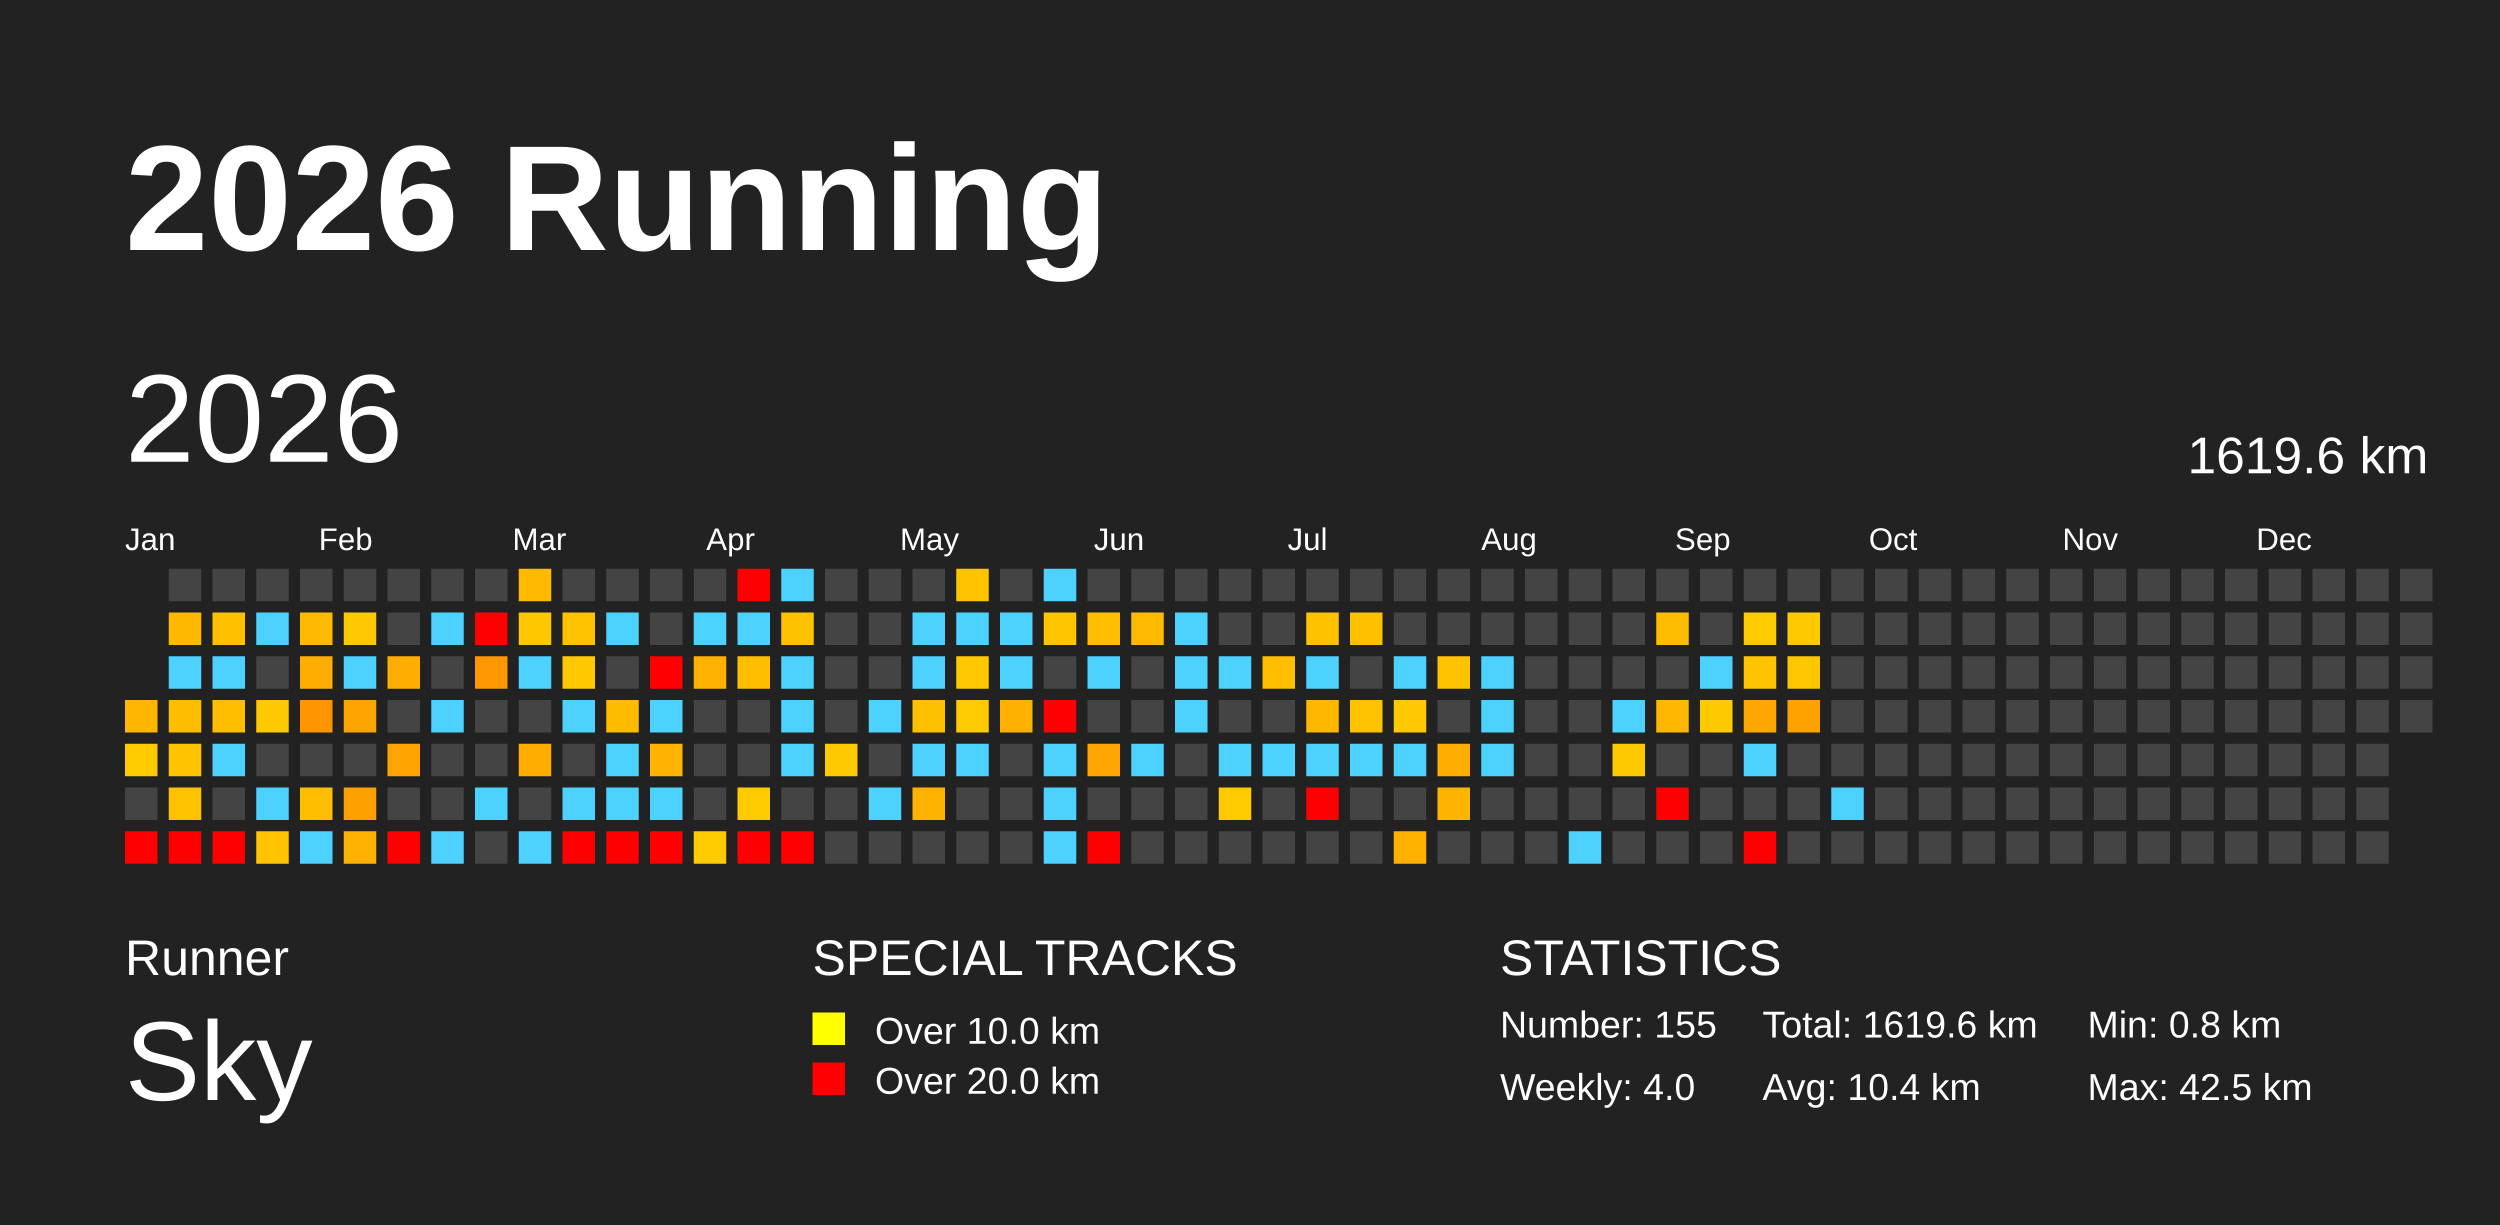
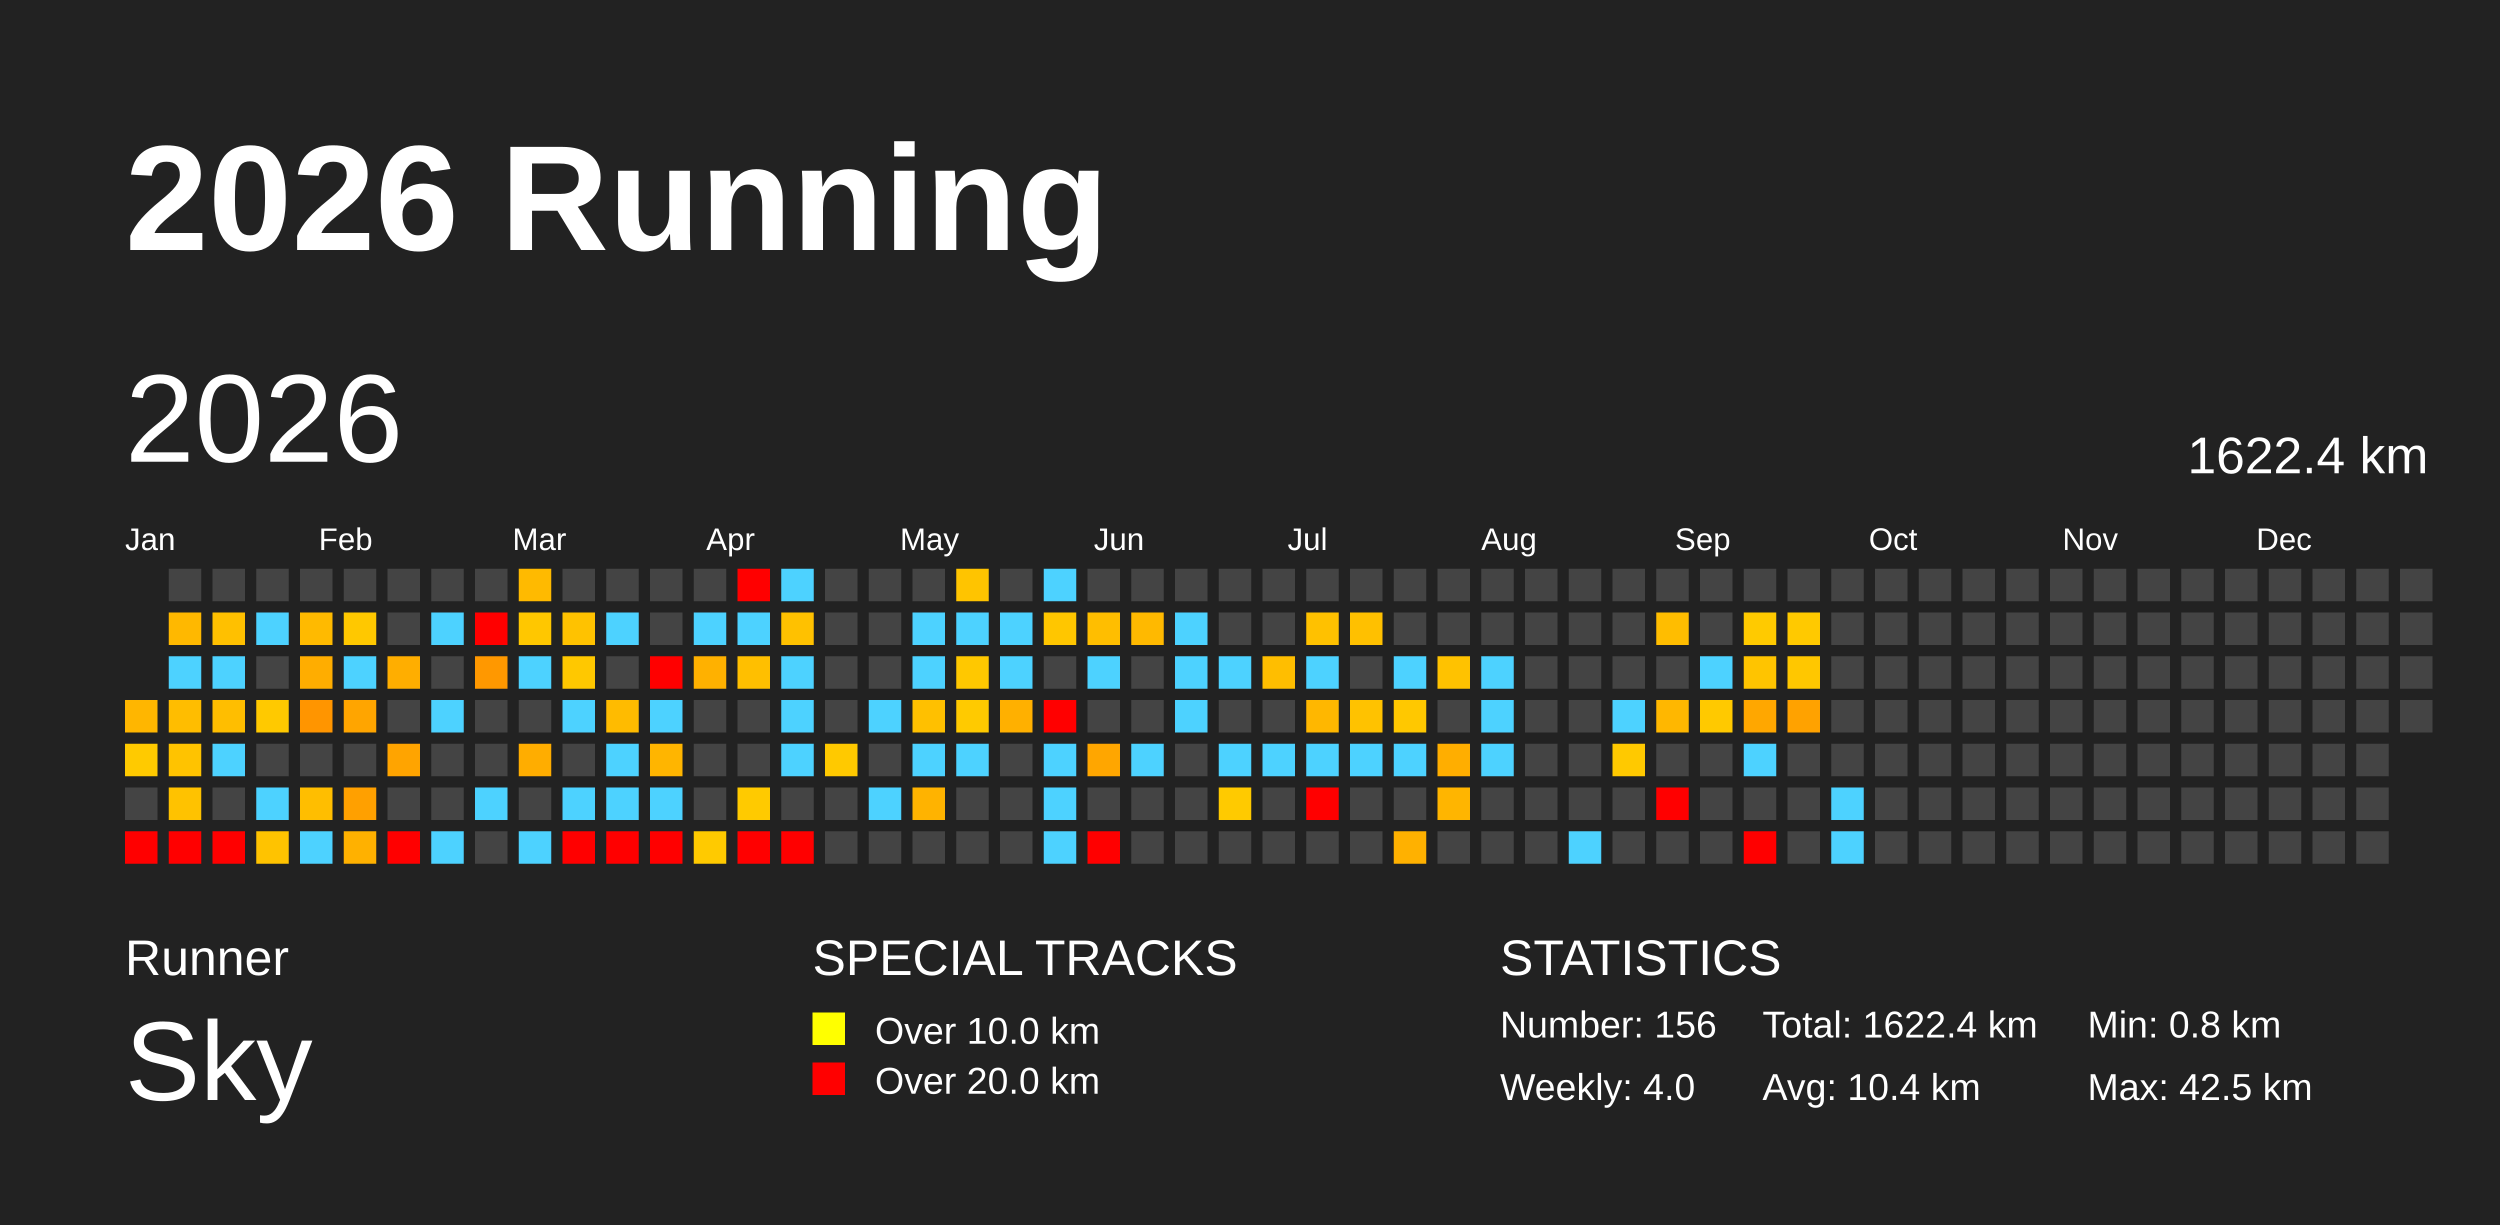
<svg xmlns="http://www.w3.org/2000/svg" baseProfile="full" height="98mm" version="1.1" viewBox="0,0,200,98" width="200mm">
  <defs />
  <rect fill="#222222" height="98" width="200" x="0" y="0" />
  <text fill="#FFFFFF" style="font-size:12px; font-family:Arial; font-weight:bold;" x="10" y="20">2026 Running</text>
  <text fill="#FFFFFF" style="font-size:4px; font-family:Arial" x="10" y="78">Runner</text>
  <text fill="#FFFFFF" style="font-size:9px; font-family:Arial" x="10" y="88">Sky</text>
  <text fill="#FFFFFF" style="font-size:4px; font-family:Arial" x="65" y="78">SPECIAL TRACKS</text>
  <rect fill="yellow" height="2.6" width="2.6" x="65" y="81" />
  <text fill="#FFFFFF" style="font-size:3px; font-family:Arial" x="70" y="83.5">Over 10.0 km</text>
  <rect fill="red" height="2.6" width="2.6" x="65" y="85" />
  <text fill="#FFFFFF" style="font-size:3px; font-family:Arial" x="70" y="87.5">Over 20.0 km</text>
  <text fill="#FFFFFF" style="font-size:4px; font-family:Arial" x="120" y="78">STATISTICS</text>
-   <text fill="#FFFFFF" style="font-size:3px; font-family:Arial" x="120" y="83">Number: 155</text>
+   <text fill="#FFFFFF" style="font-size:3px; font-family:Arial" x="120" y="83">Number: 156</text>
  <text fill="#FFFFFF" style="font-size:3px; font-family:Arial" x="120" y="88">Weekly: 4.0</text>
-   <text fill="#FFFFFF" style="font-size:3px; font-family:Arial" x="141" y="83">Total: 1619.6 km</text>
+   <text fill="#FFFFFF" style="font-size:3px; font-family:Arial" x="141" y="83">Total: 1622.4 km</text>
  <text fill="#FFFFFF" style="font-size:3px; font-family:Arial" x="141" y="88">Avg: 10.4 km</text>
  <text fill="#FFFFFF" style="font-size:3px; font-family:Arial" x="167" y="83">Min: 0.8 km</text>
  <text fill="#FFFFFF" style="font-size:3px; font-family:Arial" x="167" y="88">Max: 42.5 km</text>
  <text dominant-baseline="hanging" fill="#FFFFFF" style="font-size:10.0px; font-family:Arial;" x="10" y="30">2026</text>
-   <text dominant-baseline="hanging" fill="#FFFFFF" style="font-size:4.125px; font-family:Arial;" x="175" y="35">1619.6 km</text>
+   <text dominant-baseline="hanging" fill="#FFFFFF" style="font-size:4.125px; font-family:Arial;" x="175" y="35">1622.4 km</text>
  <text fill="#FFFFFF" style="font-size:2.5px; font-family:Arial" x="10.0" y="44">Jan</text>
  <text fill="#FFFFFF" style="font-size:2.5px; font-family:Arial" x="25.5" y="44">Feb</text>
  <text fill="#FFFFFF" style="font-size:2.5px; font-family:Arial" x="41.0" y="44">Mar</text>
  <text fill="#FFFFFF" style="font-size:2.5px; font-family:Arial" x="56.5" y="44">Apr</text>
  <text fill="#FFFFFF" style="font-size:2.5px; font-family:Arial" x="72.0" y="44">May</text>
  <text fill="#FFFFFF" style="font-size:2.5px; font-family:Arial" x="87.5" y="44">Jun</text>
  <text fill="#FFFFFF" style="font-size:2.5px; font-family:Arial" x="103.0" y="44">Jul</text>
  <text fill="#FFFFFF" style="font-size:2.5px; font-family:Arial" x="118.5" y="44">Aug</text>
  <text fill="#FFFFFF" style="font-size:2.5px; font-family:Arial" x="134.0" y="44">Sep</text>
  <text fill="#FFFFFF" style="font-size:2.5px; font-family:Arial" x="149.5" y="44">Oct</text>
  <text fill="#FFFFFF" style="font-size:2.5px; font-family:Arial" x="165.0" y="44">Nov</text>
  <text fill="#FFFFFF" style="font-size:2.5px; font-family:Arial" x="180.5" y="44">Dec</text>
  <rect fill="#ffb600" height="2.6" width="2.6" x="10.0" y="56.0" />
  <rect fill="#ffca00" height="2.6" width="2.6" x="10.0" y="59.5" />
  <rect fill="#444444" height="2.6" width="2.6" x="10.0" y="63.0" />
  <rect fill="red" height="2.6" width="2.6" x="10.0" y="66.5" />
  <rect fill="#444444" height="2.6" width="2.6" x="13.5" y="45.5" />
  <rect fill="#ffb800" height="2.6" width="2.6" x="13.5" y="49.0" />
  <rect fill="#4dd2ff" height="2.6" width="2.6" x="13.5" y="52.5" />
  <rect fill="#ffbd00" height="2.6" width="2.6" x="13.5" y="56.0" />
  <rect fill="#ffc300" height="2.6" width="2.6" x="13.5" y="59.5" />
  <rect fill="#ffc200" height="2.6" width="2.6" x="13.5" y="63.0" />
  <rect fill="red" height="2.6" width="2.6" x="13.5" y="66.5" />
  <rect fill="#444444" height="2.6" width="2.6" x="17.0" y="45.5" />
  <rect fill="#ffc000" height="2.6" width="2.6" x="17.0" y="49.0" />
  <rect fill="#4dd2ff" height="2.6" width="2.6" x="17.0" y="52.5" />
  <rect fill="#ffbe00" height="2.6" width="2.6" x="17.0" y="56.0" />
  <rect fill="#4dd2ff" height="2.6" width="2.6" x="17.0" y="59.5" />
  <rect fill="#444444" height="2.6" width="2.6" x="17.0" y="63.0" />
  <rect fill="red" height="2.6" width="2.6" x="17.0" y="66.5" />
  <rect fill="#444444" height="2.6" width="2.6" x="20.5" y="45.5" />
  <rect fill="#4dd2ff" height="2.6" width="2.6" x="20.5" y="49.0" />
  <rect fill="#444444" height="2.6" width="2.6" x="20.5" y="52.5" />
  <rect fill="#ffc900" height="2.6" width="2.6" x="20.5" y="56.0" />
  <rect fill="#444444" height="2.6" width="2.6" x="20.5" y="59.5" />
  <rect fill="#4dd2ff" height="2.6" width="2.6" x="20.5" y="63.0" />
  <rect fill="#ffc300" height="2.6" width="2.6" x="20.5" y="66.5" />
  <rect fill="#444444" height="2.6" width="2.6" x="24.0" y="45.5" />
  <rect fill="#ffba00" height="2.6" width="2.6" x="24.0" y="49.0" />
  <rect fill="#ffad00" height="2.6" width="2.6" x="24.0" y="52.5" />
  <rect fill="#ff9500" height="2.6" width="2.6" x="24.0" y="56.0" />
  <rect fill="#444444" height="2.6" width="2.6" x="24.0" y="59.5" />
  <rect fill="#ffbe00" height="2.6" width="2.6" x="24.0" y="63.0" />
  <rect fill="#4dd2ff" height="2.6" width="2.6" x="24.0" y="66.5" />
  <rect fill="#444444" height="2.6" width="2.6" x="27.5" y="45.5" />
  <rect fill="#ffc800" height="2.6" width="2.6" x="27.5" y="49.0" />
  <rect fill="#4dd2ff" height="2.6" width="2.6" x="27.5" y="52.5" />
  <rect fill="#ffa500" height="2.6" width="2.6" x="27.5" y="56.0" />
  <rect fill="#444444" height="2.6" width="2.6" x="27.5" y="59.5" />
  <rect fill="#ffa000" height="2.6" width="2.6" x="27.5" y="63.0" />
  <rect fill="#ffb100" height="2.6" width="2.6" x="27.5" y="66.5" />
  <rect fill="#444444" height="2.6" width="2.6" x="31.0" y="45.5" />
  <rect fill="#444444" height="2.6" width="2.6" x="31.0" y="49.0" />
  <rect fill="#ffae00" height="2.6" width="2.6" x="31.0" y="52.5" />
  <rect fill="#444444" height="2.6" width="2.6" x="31.0" y="56.0" />
  <rect fill="#ffa400" height="2.6" width="2.6" x="31.0" y="59.5" />
  <rect fill="#444444" height="2.6" width="2.6" x="31.0" y="63.0" />
  <rect fill="red" height="2.6" width="2.6" x="31.0" y="66.5" />
  <rect fill="#444444" height="2.6" width="2.6" x="34.5" y="45.5" />
  <rect fill="#4dd2ff" height="2.6" width="2.6" x="34.5" y="49.0" />
  <rect fill="#444444" height="2.6" width="2.6" x="34.5" y="52.5" />
  <rect fill="#4dd2ff" height="2.6" width="2.6" x="34.5" y="56.0" />
  <rect fill="#444444" height="2.6" width="2.6" x="34.5" y="59.5" />
  <rect fill="#444444" height="2.6" width="2.6" x="34.5" y="63.0" />
  <rect fill="#4dd2ff" height="2.6" width="2.6" x="34.5" y="66.5" />
  <rect fill="#444444" height="2.6" width="2.6" x="38.0" y="45.5" />
  <rect fill="red" height="2.6" width="2.6" x="38.0" y="49.0" />
  <rect fill="#ff9800" height="2.6" width="2.6" x="38.0" y="52.5" />
  <rect fill="#444444" height="2.6" width="2.6" x="38.0" y="56.0" />
  <rect fill="#444444" height="2.6" width="2.6" x="38.0" y="59.5" />
  <rect fill="#4dd2ff" height="2.6" width="2.6" x="38.0" y="63.0" />
  <rect fill="#444444" height="2.6" width="2.6" x="38.0" y="66.5" />
  <rect fill="#ffba00" height="2.6" width="2.6" x="41.5" y="45.5" />
  <rect fill="#ffc700" height="2.6" width="2.6" x="41.5" y="49.0" />
  <rect fill="#4dd2ff" height="2.6" width="2.6" x="41.5" y="52.5" />
  <rect fill="#444444" height="2.6" width="2.6" x="41.5" y="56.0" />
  <rect fill="#ffad00" height="2.6" width="2.6" x="41.5" y="59.5" />
  <rect fill="#444444" height="2.6" width="2.6" x="41.5" y="63.0" />
  <rect fill="#4dd2ff" height="2.6" width="2.6" x="41.5" y="66.5" />
  <rect fill="#444444" height="2.6" width="2.6" x="45.0" y="45.5" />
  <rect fill="#ffc200" height="2.6" width="2.6" x="45.0" y="49.0" />
  <rect fill="#ffc800" height="2.6" width="2.6" x="45.0" y="52.5" />
  <rect fill="#4dd2ff" height="2.6" width="2.6" x="45.0" y="56.0" />
  <rect fill="#444444" height="2.6" width="2.6" x="45.0" y="59.5" />
  <rect fill="#4dd2ff" height="2.6" width="2.6" x="45.0" y="63.0" />
  <rect fill="red" height="2.6" width="2.6" x="45.0" y="66.5" />
  <rect fill="#444444" height="2.6" width="2.6" x="48.5" y="45.5" />
  <rect fill="#4dd2ff" height="2.6" width="2.6" x="48.5" y="49.0" />
  <rect fill="#444444" height="2.6" width="2.6" x="48.5" y="52.5" />
  <rect fill="#ffbb00" height="2.6" width="2.6" x="48.5" y="56.0" />
  <rect fill="#4dd2ff" height="2.6" width="2.6" x="48.5" y="59.5" />
  <rect fill="#4dd2ff" height="2.6" width="2.6" x="48.5" y="63.0" />
  <rect fill="red" height="2.6" width="2.6" x="48.5" y="66.5" />
  <rect fill="#444444" height="2.6" width="2.6" x="52.0" y="45.5" />
  <rect fill="#444444" height="2.6" width="2.6" x="52.0" y="49.0" />
  <rect fill="red" height="2.6" width="2.6" x="52.0" y="52.5" />
  <rect fill="#4dd2ff" height="2.6" width="2.6" x="52.0" y="56.0" />
  <rect fill="#ffb500" height="2.6" width="2.6" x="52.0" y="59.5" />
  <rect fill="#4dd2ff" height="2.6" width="2.6" x="52.0" y="63.0" />
  <rect fill="red" height="2.6" width="2.6" x="52.0" y="66.5" />
  <rect fill="#444444" height="2.6" width="2.6" x="55.5" y="45.5" />
  <rect fill="#4dd2ff" height="2.6" width="2.6" x="55.5" y="49.0" />
  <rect fill="#ffb100" height="2.6" width="2.6" x="55.5" y="52.5" />
  <rect fill="#444444" height="2.6" width="2.6" x="55.5" y="56.0" />
  <rect fill="#444444" height="2.6" width="2.6" x="55.5" y="59.5" />
  <rect fill="#444444" height="2.6" width="2.6" x="55.5" y="63.0" />
  <rect fill="#ffca00" height="2.6" width="2.6" x="55.5" y="66.5" />
  <rect fill="red" height="2.6" width="2.6" x="59.0" y="45.5" />
  <rect fill="#4dd2ff" height="2.6" width="2.6" x="59.0" y="49.0" />
  <rect fill="#ffbf00" height="2.6" width="2.6" x="59.0" y="52.5" />
  <rect fill="#444444" height="2.6" width="2.6" x="59.0" y="56.0" />
  <rect fill="#444444" height="2.6" width="2.6" x="59.0" y="59.5" />
  <rect fill="#ffca00" height="2.6" width="2.6" x="59.0" y="63.0" />
  <rect fill="red" height="2.6" width="2.6" x="59.0" y="66.5" />
  <rect fill="#4dd2ff" height="2.6" width="2.6" x="62.5" y="45.5" />
  <rect fill="#ffc100" height="2.6" width="2.6" x="62.5" y="49.0" />
  <rect fill="#4dd2ff" height="2.6" width="2.6" x="62.5" y="52.5" />
  <rect fill="#4dd2ff" height="2.6" width="2.6" x="62.5" y="56.0" />
  <rect fill="#4dd2ff" height="2.6" width="2.6" x="62.5" y="59.5" />
  <rect fill="#444444" height="2.6" width="2.6" x="62.5" y="63.0" />
  <rect fill="red" height="2.6" width="2.6" x="62.5" y="66.5" />
  <rect fill="#444444" height="2.6" width="2.6" x="66.0" y="45.5" />
  <rect fill="#444444" height="2.6" width="2.6" x="66.0" y="49.0" />
  <rect fill="#444444" height="2.6" width="2.6" x="66.0" y="52.5" />
  <rect fill="#444444" height="2.6" width="2.6" x="66.0" y="56.0" />
  <rect fill="#ffc900" height="2.6" width="2.6" x="66.0" y="59.5" />
  <rect fill="#444444" height="2.6" width="2.6" x="66.0" y="63.0" />
  <rect fill="#444444" height="2.6" width="2.6" x="66.0" y="66.5" />
  <rect fill="#444444" height="2.6" width="2.6" x="69.5" y="45.5" />
  <rect fill="#444444" height="2.6" width="2.6" x="69.5" y="49.0" />
  <rect fill="#444444" height="2.6" width="2.6" x="69.5" y="52.5" />
  <rect fill="#4dd2ff" height="2.6" width="2.6" x="69.5" y="56.0" />
  <rect fill="#444444" height="2.6" width="2.6" x="69.5" y="59.5" />
  <rect fill="#4dd2ff" height="2.6" width="2.6" x="69.5" y="63.0" />
  <rect fill="#444444" height="2.6" width="2.6" x="69.5" y="66.5" />
  <rect fill="#444444" height="2.6" width="2.6" x="73.0" y="45.5" />
  <rect fill="#4dd2ff" height="2.6" width="2.6" x="73.0" y="49.0" />
  <rect fill="#4dd2ff" height="2.6" width="2.6" x="73.0" y="52.5" />
  <rect fill="#ffc000" height="2.6" width="2.6" x="73.0" y="56.0" />
  <rect fill="#4dd2ff" height="2.6" width="2.6" x="73.0" y="59.5" />
  <rect fill="#ffb300" height="2.6" width="2.6" x="73.0" y="63.0" />
  <rect fill="#444444" height="2.6" width="2.6" x="73.0" y="66.5" />
  <rect fill="#ffc400" height="2.6" width="2.6" x="76.5" y="45.5" />
  <rect fill="#4dd2ff" height="2.6" width="2.6" x="76.5" y="49.0" />
  <rect fill="#ffc800" height="2.6" width="2.6" x="76.5" y="52.5" />
  <rect fill="#ffca00" height="2.6" width="2.6" x="76.5" y="56.0" />
  <rect fill="#4dd2ff" height="2.6" width="2.6" x="76.5" y="59.5" />
  <rect fill="#444444" height="2.6" width="2.6" x="76.5" y="63.0" />
  <rect fill="#444444" height="2.6" width="2.6" x="76.5" y="66.5" />
  <rect fill="#444444" height="2.6" width="2.6" x="80.0" y="45.5" />
  <rect fill="#4dd2ff" height="2.6" width="2.6" x="80.0" y="49.0" />
  <rect fill="#4dd2ff" height="2.6" width="2.6" x="80.0" y="52.5" />
  <rect fill="#ffb000" height="2.6" width="2.6" x="80.0" y="56.0" />
  <rect fill="#444444" height="2.6" width="2.6" x="80.0" y="59.5" />
  <rect fill="#444444" height="2.6" width="2.6" x="80.0" y="63.0" />
  <rect fill="#444444" height="2.6" width="2.6" x="80.0" y="66.5" />
  <rect fill="#4dd2ff" height="2.6" width="2.6" x="83.5" y="45.5" />
  <rect fill="#ffc600" height="2.6" width="2.6" x="83.5" y="49.0" />
  <rect fill="#444444" height="2.6" width="2.6" x="83.5" y="52.5" />
  <rect fill="red" height="2.6" width="2.6" x="83.5" y="56.0" />
  <rect fill="#4dd2ff" height="2.6" width="2.6" x="83.5" y="59.5" />
  <rect fill="#4dd2ff" height="2.6" width="2.6" x="83.5" y="63.0" />
  <rect fill="#4dd2ff" height="2.6" width="2.6" x="83.5" y="66.5" />
  <rect fill="#444444" height="2.6" width="2.6" x="87.0" y="45.5" />
  <rect fill="#ffbe00" height="2.6" width="2.6" x="87.0" y="49.0" />
  <rect fill="#4dd2ff" height="2.6" width="2.6" x="87.0" y="52.5" />
  <rect fill="#444444" height="2.6" width="2.6" x="87.0" y="56.0" />
  <rect fill="#ffa600" height="2.6" width="2.6" x="87.0" y="59.5" />
  <rect fill="#444444" height="2.6" width="2.6" x="87.0" y="63.0" />
  <rect fill="red" height="2.6" width="2.6" x="87.0" y="66.5" />
  <rect fill="#444444" height="2.6" width="2.6" x="90.5" y="45.5" />
  <rect fill="#ffb900" height="2.6" width="2.6" x="90.5" y="49.0" />
  <rect fill="#444444" height="2.6" width="2.6" x="90.5" y="52.5" />
  <rect fill="#444444" height="2.6" width="2.6" x="90.5" y="56.0" />
  <rect fill="#4dd2ff" height="2.6" width="2.6" x="90.5" y="59.5" />
  <rect fill="#444444" height="2.6" width="2.6" x="90.5" y="63.0" />
  <rect fill="#444444" height="2.6" width="2.6" x="90.5" y="66.5" />
  <rect fill="#444444" height="2.6" width="2.6" x="94.0" y="45.5" />
  <rect fill="#4dd2ff" height="2.6" width="2.6" x="94.0" y="49.0" />
  <rect fill="#4dd2ff" height="2.6" width="2.6" x="94.0" y="52.5" />
  <rect fill="#4dd2ff" height="2.6" width="2.6" x="94.0" y="56.0" />
  <rect fill="#444444" height="2.6" width="2.6" x="94.0" y="59.5" />
  <rect fill="#444444" height="2.6" width="2.6" x="94.0" y="63.0" />
  <rect fill="#444444" height="2.6" width="2.6" x="94.0" y="66.5" />
  <rect fill="#444444" height="2.6" width="2.6" x="97.5" y="45.5" />
  <rect fill="#444444" height="2.6" width="2.6" x="97.5" y="49.0" />
  <rect fill="#4dd2ff" height="2.6" width="2.6" x="97.5" y="52.5" />
  <rect fill="#444444" height="2.6" width="2.6" x="97.5" y="56.0" />
  <rect fill="#4dd2ff" height="2.6" width="2.6" x="97.5" y="59.5" />
  <rect fill="#ffca00" height="2.6" width="2.6" x="97.5" y="63.0" />
  <rect fill="#444444" height="2.6" width="2.6" x="97.5" y="66.5" />
  <rect fill="#444444" height="2.6" width="2.6" x="101.0" y="45.5" />
  <rect fill="#444444" height="2.6" width="2.6" x="101.0" y="49.0" />
  <rect fill="#ffbe00" height="2.6" width="2.6" x="101.0" y="52.5" />
  <rect fill="#444444" height="2.6" width="2.6" x="101.0" y="56.0" />
  <rect fill="#4dd2ff" height="2.6" width="2.6" x="101.0" y="59.5" />
  <rect fill="#444444" height="2.6" width="2.6" x="101.0" y="63.0" />
  <rect fill="#444444" height="2.6" width="2.6" x="101.0" y="66.5" />
  <rect fill="#444444" height="2.6" width="2.6" x="104.5" y="45.5" />
  <rect fill="#ffc100" height="2.6" width="2.6" x="104.5" y="49.0" />
  <rect fill="#4dd2ff" height="2.6" width="2.6" x="104.5" y="52.5" />
  <rect fill="#ffb700" height="2.6" width="2.6" x="104.5" y="56.0" />
  <rect fill="#4dd2ff" height="2.6" width="2.6" x="104.5" y="59.5" />
  <rect fill="red" height="2.6" width="2.6" x="104.5" y="63.0" />
  <rect fill="#444444" height="2.6" width="2.6" x="104.5" y="66.5" />
  <rect fill="#444444" height="2.6" width="2.6" x="108.0" y="45.5" />
  <rect fill="#ffc000" height="2.6" width="2.6" x="108.0" y="49.0" />
  <rect fill="#444444" height="2.6" width="2.6" x="108.0" y="52.5" />
  <rect fill="#ffc200" height="2.6" width="2.6" x="108.0" y="56.0" />
  <rect fill="#4dd2ff" height="2.6" width="2.6" x="108.0" y="59.5" />
  <rect fill="#444444" height="2.6" width="2.6" x="108.0" y="63.0" />
  <rect fill="#444444" height="2.6" width="2.6" x="108.0" y="66.5" />
  <rect fill="#444444" height="2.6" width="2.6" x="111.5" y="45.5" />
  <rect fill="#444444" height="2.6" width="2.6" x="111.5" y="49.0" />
  <rect fill="#4dd2ff" height="2.6" width="2.6" x="111.5" y="52.5" />
  <rect fill="#ffc800" height="2.6" width="2.6" x="111.5" y="56.0" />
  <rect fill="#4dd2ff" height="2.6" width="2.6" x="111.5" y="59.5" />
  <rect fill="#444444" height="2.6" width="2.6" x="111.5" y="63.0" />
  <rect fill="#ffb100" height="2.6" width="2.6" x="111.5" y="66.5" />
  <rect fill="#444444" height="2.6" width="2.6" x="115.0" y="45.5" />
  <rect fill="#444444" height="2.6" width="2.6" x="115.0" y="49.0" />
  <rect fill="#ffc200" height="2.6" width="2.6" x="115.0" y="52.5" />
  <rect fill="#444444" height="2.6" width="2.6" x="115.0" y="56.0" />
  <rect fill="#ffae00" height="2.6" width="2.6" x="115.0" y="59.5" />
  <rect fill="#ffb500" height="2.6" width="2.6" x="115.0" y="63.0" />
  <rect fill="#444444" height="2.6" width="2.6" x="115.0" y="66.5" />
  <rect fill="#444444" height="2.6" width="2.6" x="118.5" y="45.5" />
  <rect fill="#444444" height="2.6" width="2.6" x="118.5" y="49.0" />
  <rect fill="#4dd2ff" height="2.6" width="2.6" x="118.5" y="52.5" />
  <rect fill="#4dd2ff" height="2.6" width="2.6" x="118.5" y="56.0" />
  <rect fill="#4dd2ff" height="2.6" width="2.6" x="118.5" y="59.5" />
  <rect fill="#444444" height="2.6" width="2.6" x="118.5" y="63.0" />
  <rect fill="#444444" height="2.6" width="2.6" x="118.5" y="66.5" />
  <rect fill="#444444" height="2.6" width="2.6" x="122.0" y="45.5" />
  <rect fill="#444444" height="2.6" width="2.6" x="122.0" y="49.0" />
  <rect fill="#444444" height="2.6" width="2.6" x="122.0" y="52.5" />
  <rect fill="#444444" height="2.6" width="2.6" x="122.0" y="56.0" />
  <rect fill="#444444" height="2.6" width="2.6" x="122.0" y="59.5" />
  <rect fill="#444444" height="2.6" width="2.6" x="122.0" y="63.0" />
  <rect fill="#444444" height="2.6" width="2.6" x="122.0" y="66.5" />
  <rect fill="#444444" height="2.6" width="2.6" x="125.5" y="45.5" />
  <rect fill="#444444" height="2.6" width="2.6" x="125.5" y="49.0" />
  <rect fill="#444444" height="2.6" width="2.6" x="125.5" y="52.5" />
  <rect fill="#444444" height="2.6" width="2.6" x="125.5" y="56.0" />
  <rect fill="#444444" height="2.6" width="2.6" x="125.5" y="59.5" />
  <rect fill="#444444" height="2.6" width="2.6" x="125.5" y="63.0" />
  <rect fill="#4dd2ff" height="2.6" width="2.6" x="125.5" y="66.5" />
  <rect fill="#444444" height="2.6" width="2.6" x="129.0" y="45.5" />
  <rect fill="#444444" height="2.6" width="2.6" x="129.0" y="49.0" />
  <rect fill="#444444" height="2.6" width="2.6" x="129.0" y="52.5" />
  <rect fill="#4dd2ff" height="2.6" width="2.6" x="129.0" y="56.0" />
  <rect fill="#ffc900" height="2.6" width="2.6" x="129.0" y="59.5" />
  <rect fill="#444444" height="2.6" width="2.6" x="129.0" y="63.0" />
  <rect fill="#444444" height="2.6" width="2.6" x="129.0" y="66.5" />
  <rect fill="#444444" height="2.6" width="2.6" x="132.5" y="45.5" />
  <rect fill="#ffbd00" height="2.6" width="2.6" x="132.5" y="49.0" />
  <rect fill="#444444" height="2.6" width="2.6" x="132.5" y="52.5" />
  <rect fill="#ffb700" height="2.6" width="2.6" x="132.5" y="56.0" />
  <rect fill="#444444" height="2.6" width="2.6" x="132.5" y="59.5" />
  <rect fill="red" height="2.6" width="2.6" x="132.5" y="63.0" />
  <rect fill="#444444" height="2.6" width="2.6" x="132.5" y="66.5" />
  <rect fill="#444444" height="2.6" width="2.6" x="136.0" y="45.5" />
  <rect fill="#444444" height="2.6" width="2.6" x="136.0" y="49.0" />
  <rect fill="#4dd2ff" height="2.6" width="2.6" x="136.0" y="52.5" />
  <rect fill="#ffc900" height="2.6" width="2.6" x="136.0" y="56.0" />
  <rect fill="#444444" height="2.6" width="2.6" x="136.0" y="59.5" />
  <rect fill="#444444" height="2.6" width="2.6" x="136.0" y="63.0" />
  <rect fill="#444444" height="2.6" width="2.6" x="136.0" y="66.5" />
  <rect fill="#444444" height="2.6" width="2.6" x="139.5" y="45.5" />
  <rect fill="#ffca00" height="2.6" width="2.6" x="139.5" y="49.0" />
  <rect fill="#ffc400" height="2.6" width="2.6" x="139.5" y="52.5" />
  <rect fill="#ffa700" height="2.6" width="2.6" x="139.5" y="56.0" />
  <rect fill="#4dd2ff" height="2.6" width="2.6" x="139.5" y="59.5" />
  <rect fill="#444444" height="2.6" width="2.6" x="139.5" y="63.0" />
  <rect fill="red" height="2.6" width="2.6" x="139.5" y="66.5" />
  <rect fill="#444444" height="2.6" width="2.6" x="143.0" y="45.5" />
  <rect fill="#ffc900" height="2.6" width="2.6" x="143.0" y="49.0" />
  <rect fill="#ffc700" height="2.6" width="2.6" x="143.0" y="52.5" />
  <rect fill="#ffa200" height="2.6" width="2.6" x="143.0" y="56.0" />
  <rect fill="#444444" height="2.6" width="2.6" x="143.0" y="59.5" />
  <rect fill="#444444" height="2.6" width="2.6" x="143.0" y="63.0" />
  <rect fill="#444444" height="2.6" width="2.6" x="143.0" y="66.5" />
  <rect fill="#444444" height="2.6" width="2.6" x="146.5" y="45.5" />
  <rect fill="#444444" height="2.6" width="2.6" x="146.5" y="49.0" />
  <rect fill="#444444" height="2.6" width="2.6" x="146.5" y="52.5" />
  <rect fill="#444444" height="2.6" width="2.6" x="146.5" y="56.0" />
  <rect fill="#444444" height="2.6" width="2.6" x="146.5" y="59.5" />
  <rect fill="#4dd2ff" height="2.6" width="2.6" x="146.5" y="63.0" />
-   <rect fill="#444444" height="2.6" width="2.6" x="146.5" y="66.5" />
+   <rect fill="#4dd2ff" height="2.6" width="2.6" x="146.5" y="66.5" />
  <rect fill="#444444" height="2.6" width="2.6" x="150.0" y="45.5" />
  <rect fill="#444444" height="2.6" width="2.6" x="150.0" y="49.0" />
  <rect fill="#444444" height="2.6" width="2.6" x="150.0" y="52.5" />
  <rect fill="#444444" height="2.6" width="2.6" x="150.0" y="56.0" />
  <rect fill="#444444" height="2.6" width="2.6" x="150.0" y="59.5" />
  <rect fill="#444444" height="2.6" width="2.6" x="150.0" y="63.0" />
  <rect fill="#444444" height="2.6" width="2.6" x="150.0" y="66.5" />
  <rect fill="#444444" height="2.6" width="2.6" x="153.5" y="45.5" />
  <rect fill="#444444" height="2.6" width="2.6" x="153.5" y="49.0" />
  <rect fill="#444444" height="2.6" width="2.6" x="153.5" y="52.5" />
  <rect fill="#444444" height="2.6" width="2.6" x="153.5" y="56.0" />
  <rect fill="#444444" height="2.6" width="2.6" x="153.5" y="59.5" />
  <rect fill="#444444" height="2.6" width="2.6" x="153.5" y="63.0" />
  <rect fill="#444444" height="2.6" width="2.6" x="153.5" y="66.5" />
  <rect fill="#444444" height="2.6" width="2.6" x="157.0" y="45.5" />
  <rect fill="#444444" height="2.6" width="2.6" x="157.0" y="49.0" />
  <rect fill="#444444" height="2.6" width="2.6" x="157.0" y="52.5" />
  <rect fill="#444444" height="2.6" width="2.6" x="157.0" y="56.0" />
  <rect fill="#444444" height="2.6" width="2.6" x="157.0" y="59.5" />
  <rect fill="#444444" height="2.6" width="2.6" x="157.0" y="63.0" />
  <rect fill="#444444" height="2.6" width="2.6" x="157.0" y="66.5" />
  <rect fill="#444444" height="2.6" width="2.6" x="160.5" y="45.5" />
  <rect fill="#444444" height="2.6" width="2.6" x="160.5" y="49.0" />
  <rect fill="#444444" height="2.6" width="2.6" x="160.5" y="52.5" />
  <rect fill="#444444" height="2.6" width="2.6" x="160.5" y="56.0" />
  <rect fill="#444444" height="2.6" width="2.6" x="160.5" y="59.5" />
  <rect fill="#444444" height="2.6" width="2.6" x="160.5" y="63.0" />
  <rect fill="#444444" height="2.6" width="2.6" x="160.5" y="66.5" />
  <rect fill="#444444" height="2.6" width="2.6" x="164.0" y="45.5" />
  <rect fill="#444444" height="2.6" width="2.6" x="164.0" y="49.0" />
  <rect fill="#444444" height="2.6" width="2.6" x="164.0" y="52.5" />
  <rect fill="#444444" height="2.6" width="2.6" x="164.0" y="56.0" />
  <rect fill="#444444" height="2.6" width="2.6" x="164.0" y="59.5" />
  <rect fill="#444444" height="2.6" width="2.6" x="164.0" y="63.0" />
  <rect fill="#444444" height="2.6" width="2.6" x="164.0" y="66.5" />
  <rect fill="#444444" height="2.6" width="2.6" x="167.5" y="45.5" />
  <rect fill="#444444" height="2.6" width="2.6" x="167.5" y="49.0" />
  <rect fill="#444444" height="2.6" width="2.6" x="167.5" y="52.5" />
  <rect fill="#444444" height="2.6" width="2.6" x="167.5" y="56.0" />
  <rect fill="#444444" height="2.6" width="2.6" x="167.5" y="59.5" />
  <rect fill="#444444" height="2.6" width="2.6" x="167.5" y="63.0" />
  <rect fill="#444444" height="2.6" width="2.6" x="167.5" y="66.5" />
  <rect fill="#444444" height="2.6" width="2.6" x="171.0" y="45.5" />
  <rect fill="#444444" height="2.6" width="2.6" x="171.0" y="49.0" />
  <rect fill="#444444" height="2.6" width="2.6" x="171.0" y="52.5" />
  <rect fill="#444444" height="2.6" width="2.6" x="171.0" y="56.0" />
  <rect fill="#444444" height="2.6" width="2.6" x="171.0" y="59.5" />
  <rect fill="#444444" height="2.6" width="2.6" x="171.0" y="63.0" />
  <rect fill="#444444" height="2.6" width="2.6" x="171.0" y="66.5" />
  <rect fill="#444444" height="2.6" width="2.6" x="174.5" y="45.5" />
  <rect fill="#444444" height="2.6" width="2.6" x="174.5" y="49.0" />
  <rect fill="#444444" height="2.6" width="2.6" x="174.5" y="52.5" />
  <rect fill="#444444" height="2.6" width="2.6" x="174.5" y="56.0" />
  <rect fill="#444444" height="2.6" width="2.6" x="174.5" y="59.5" />
  <rect fill="#444444" height="2.6" width="2.6" x="174.5" y="63.0" />
  <rect fill="#444444" height="2.6" width="2.6" x="174.5" y="66.5" />
  <rect fill="#444444" height="2.6" width="2.6" x="178.0" y="45.5" />
  <rect fill="#444444" height="2.6" width="2.6" x="178.0" y="49.0" />
  <rect fill="#444444" height="2.6" width="2.6" x="178.0" y="52.5" />
  <rect fill="#444444" height="2.6" width="2.6" x="178.0" y="56.0" />
  <rect fill="#444444" height="2.6" width="2.6" x="178.0" y="59.5" />
  <rect fill="#444444" height="2.6" width="2.6" x="178.0" y="63.0" />
  <rect fill="#444444" height="2.6" width="2.6" x="178.0" y="66.5" />
  <rect fill="#444444" height="2.6" width="2.6" x="181.5" y="45.5" />
  <rect fill="#444444" height="2.6" width="2.6" x="181.5" y="49.0" />
  <rect fill="#444444" height="2.6" width="2.6" x="181.5" y="52.5" />
  <rect fill="#444444" height="2.6" width="2.6" x="181.5" y="56.0" />
  <rect fill="#444444" height="2.6" width="2.6" x="181.5" y="59.5" />
  <rect fill="#444444" height="2.6" width="2.6" x="181.5" y="63.0" />
  <rect fill="#444444" height="2.6" width="2.6" x="181.5" y="66.5" />
  <rect fill="#444444" height="2.6" width="2.6" x="185.0" y="45.5" />
  <rect fill="#444444" height="2.6" width="2.6" x="185.0" y="49.0" />
  <rect fill="#444444" height="2.6" width="2.6" x="185.0" y="52.5" />
  <rect fill="#444444" height="2.6" width="2.6" x="185.0" y="56.0" />
  <rect fill="#444444" height="2.6" width="2.6" x="185.0" y="59.5" />
  <rect fill="#444444" height="2.6" width="2.6" x="185.0" y="63.0" />
  <rect fill="#444444" height="2.6" width="2.6" x="185.0" y="66.5" />
  <rect fill="#444444" height="2.6" width="2.6" x="188.5" y="45.5" />
  <rect fill="#444444" height="2.6" width="2.6" x="188.5" y="49.0" />
  <rect fill="#444444" height="2.6" width="2.6" x="188.5" y="52.5" />
  <rect fill="#444444" height="2.6" width="2.6" x="188.5" y="56.0" />
  <rect fill="#444444" height="2.6" width="2.6" x="188.5" y="59.5" />
  <rect fill="#444444" height="2.6" width="2.6" x="188.5" y="63.0" />
  <rect fill="#444444" height="2.6" width="2.6" x="188.5" y="66.5" />
  <rect fill="#444444" height="2.6" width="2.6" x="192.0" y="45.5" />
  <rect fill="#444444" height="2.6" width="2.6" x="192.0" y="49.0" />
  <rect fill="#444444" height="2.6" width="2.6" x="192.0" y="52.5" />
  <rect fill="#444444" height="2.6" width="2.6" x="192.0" y="56.0" />
</svg>
